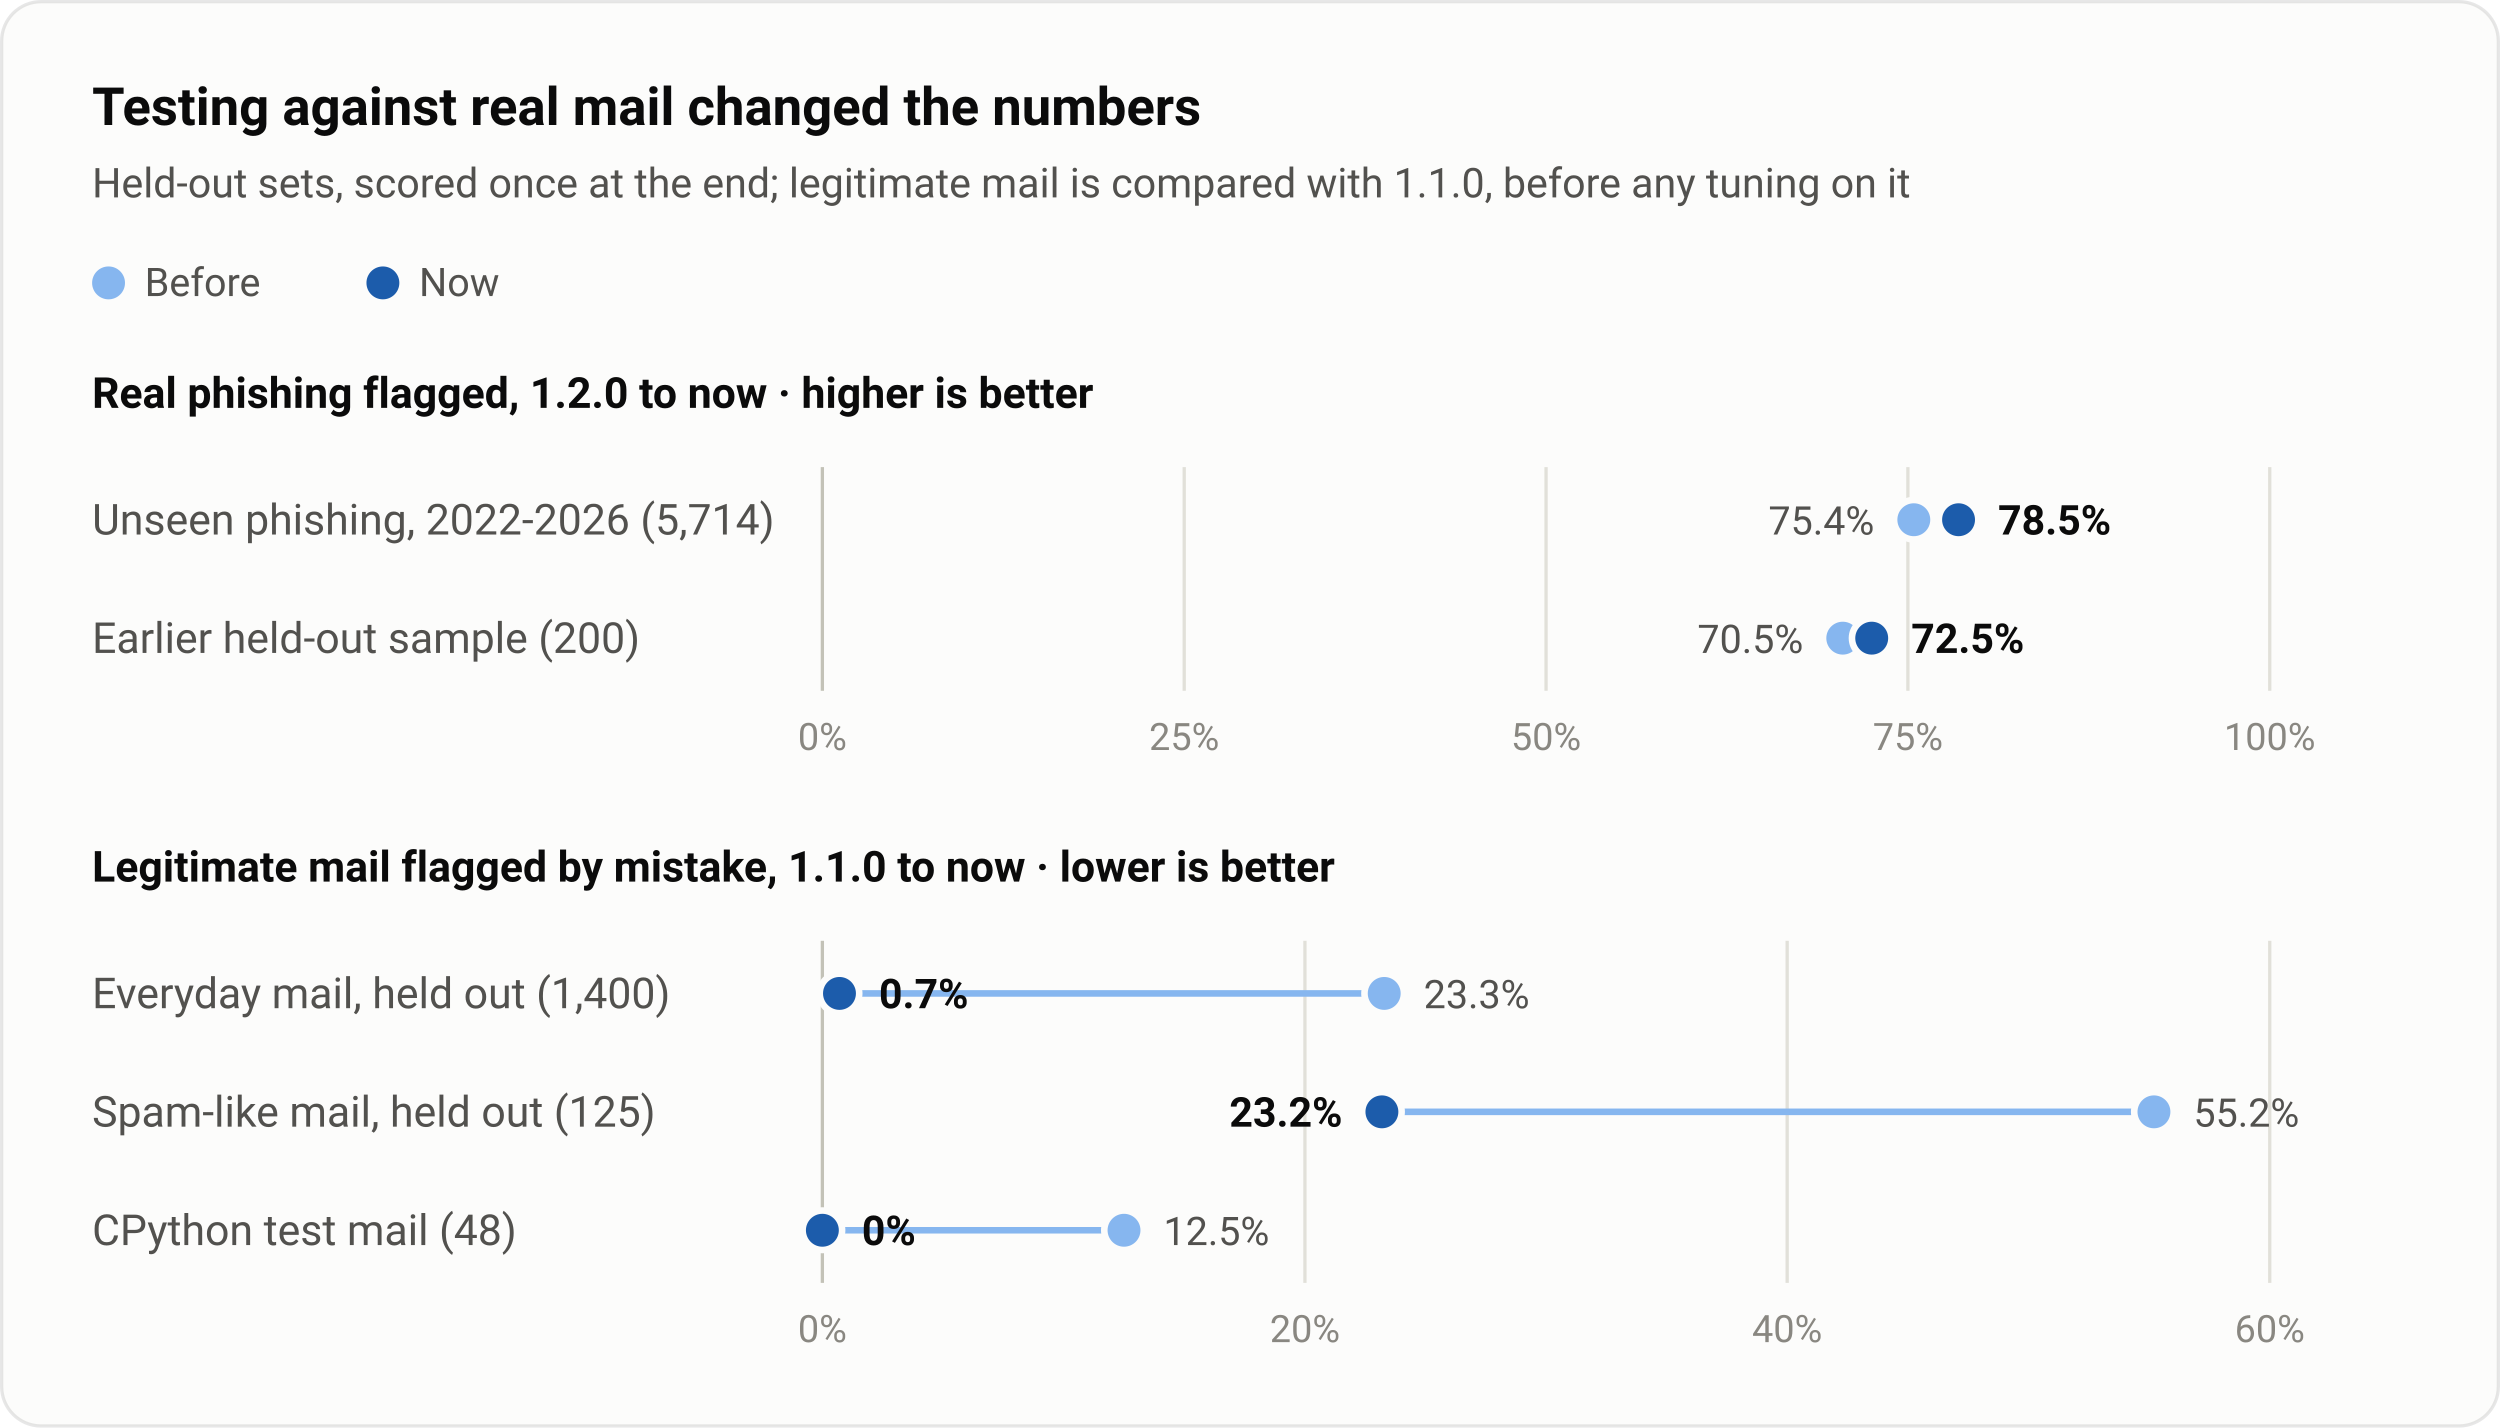
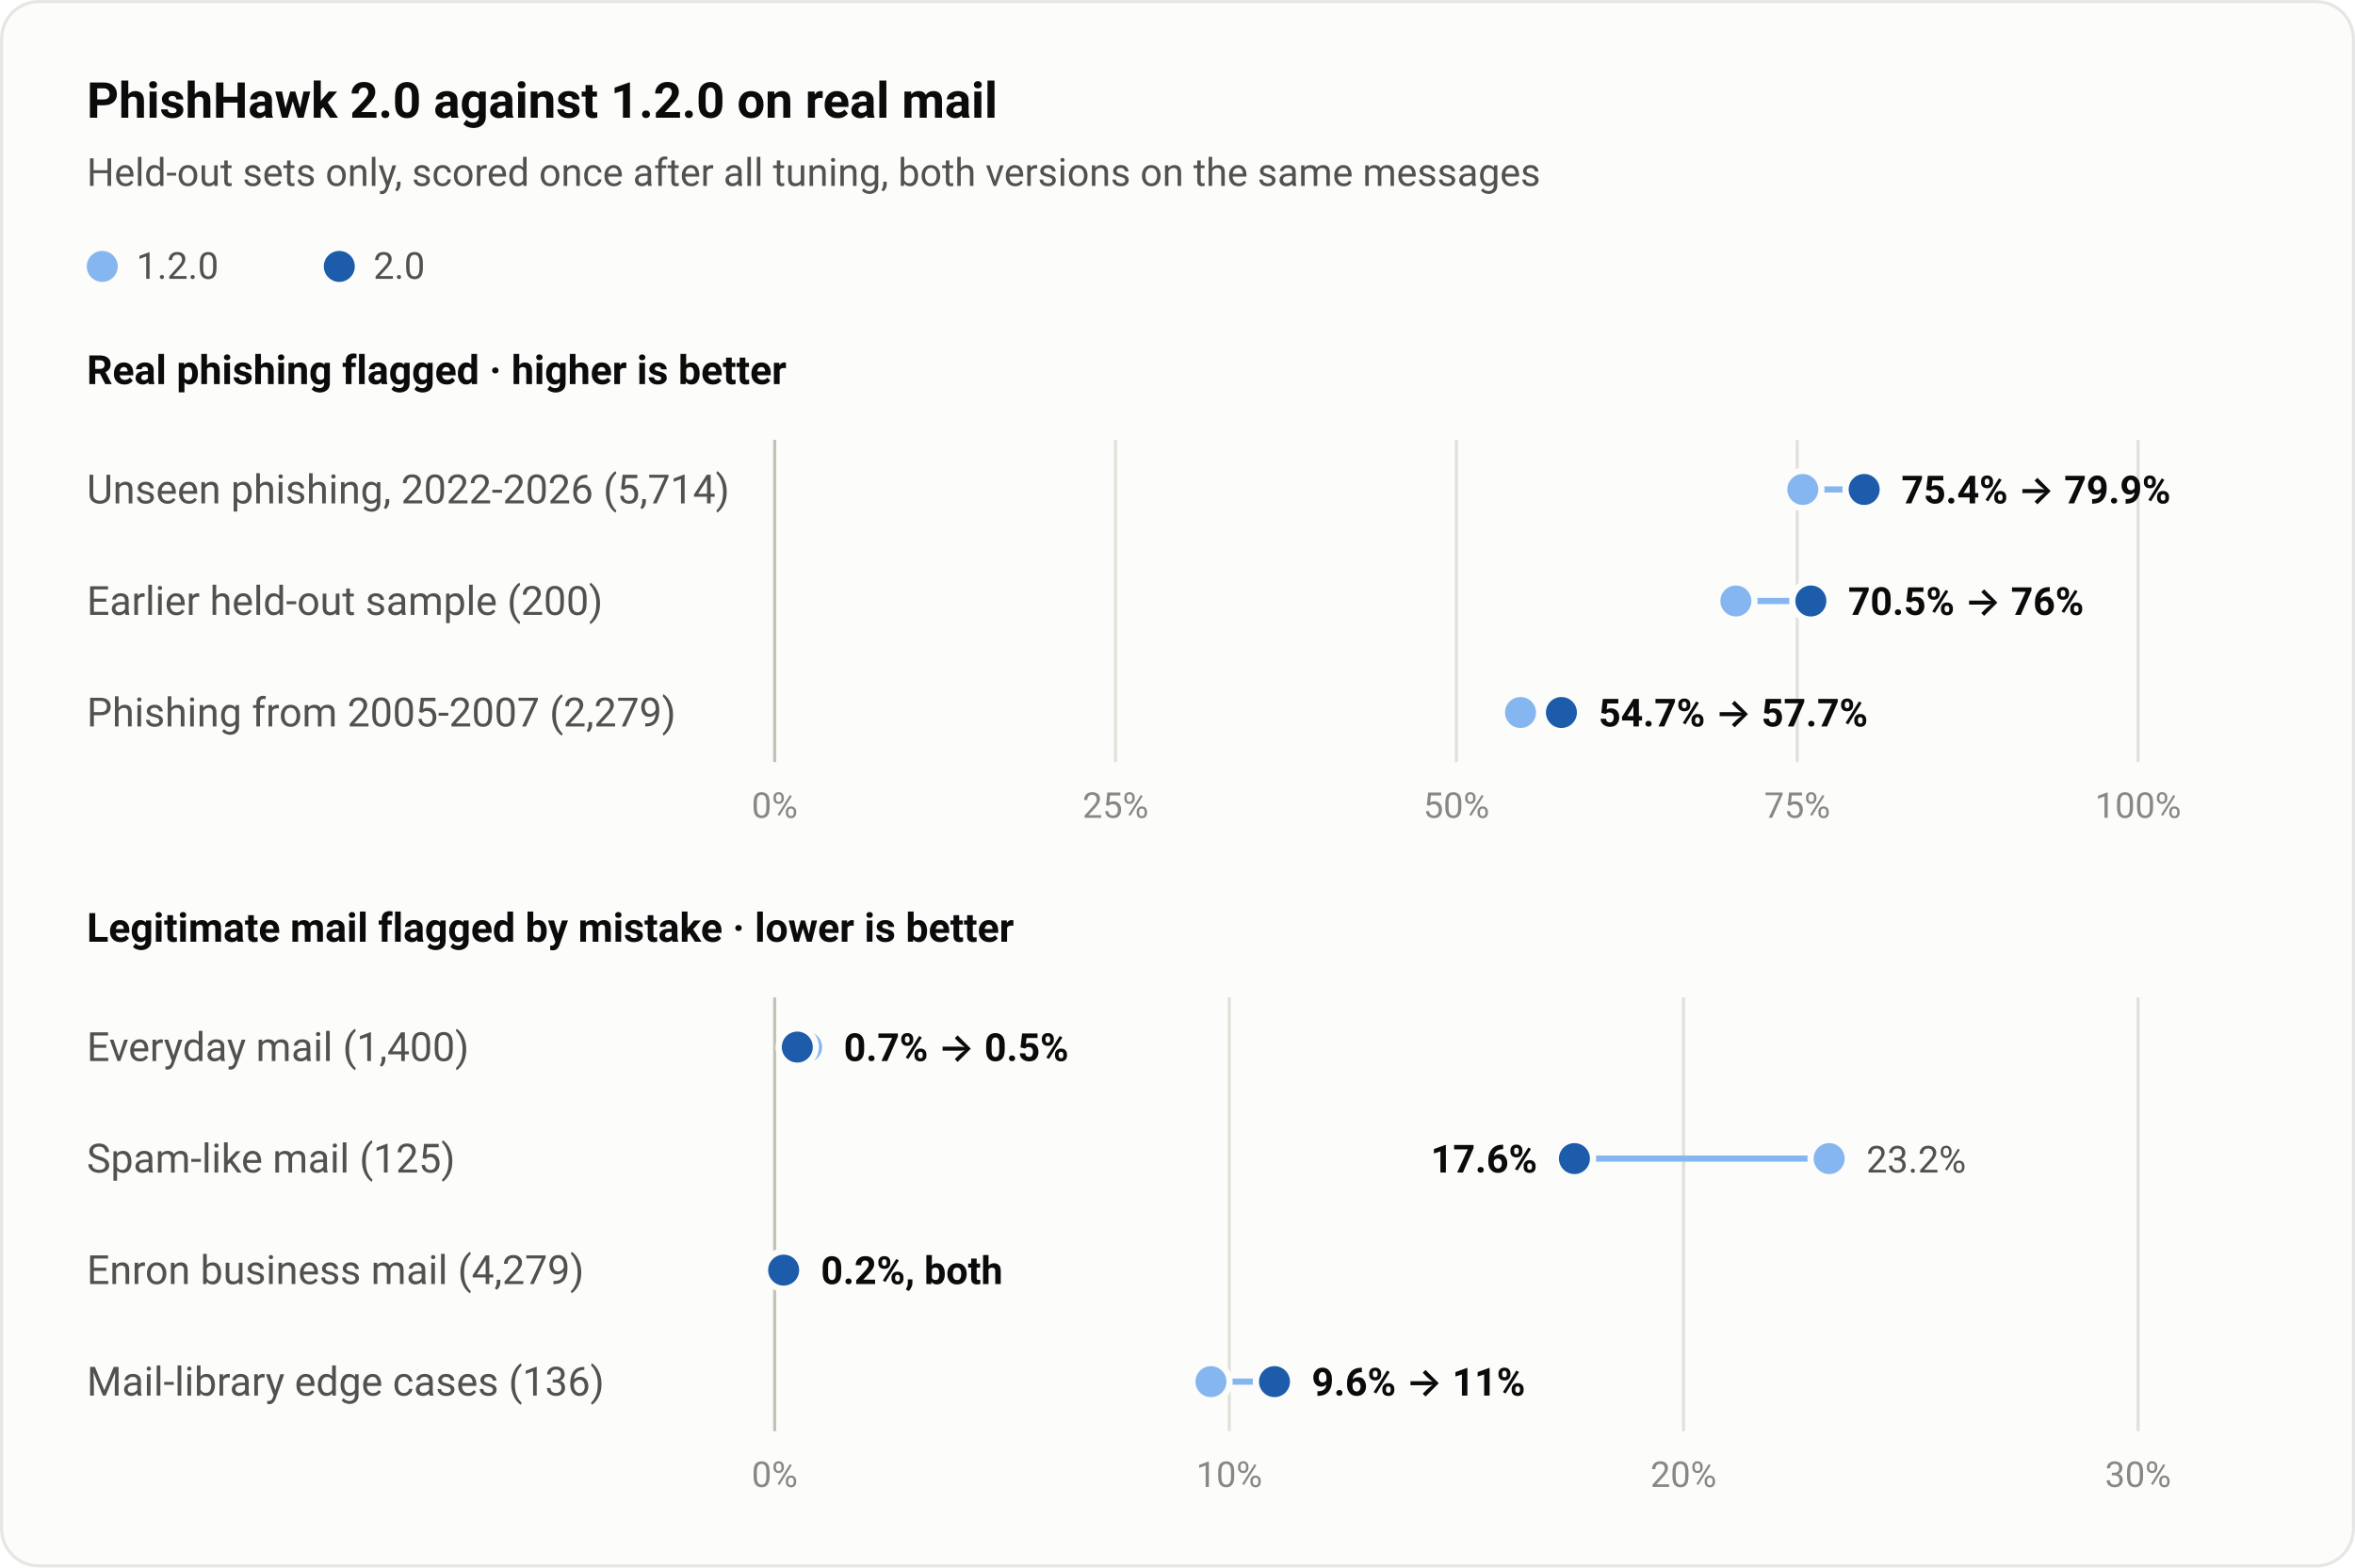
- <svg xmlns="http://www.w3.org/2000/svg" width="760" height="434" viewBox="0 0 760 434" font-family="system-ui,-apple-system,'Segoe UI',Roboto,sans-serif" role="img" aria-label="Testing against real mail changed the numbers">
-   <rect x="0.5" y="0.5" width="759" height="433" rx="12" fill="#fcfcfb" stroke="rgba(11,11,11,0.10)" />
-   <text x="28.0" y="38.0" fill="#0b0b0b" font-size="16" font-weight="600" text-anchor="start">Testing against real mail changed the numbers</text>
-   <text x="28.0" y="60.0" fill="#52514e" font-size="12.5" font-weight="400" text-anchor="start">Held-out sets, scored once at the end; legitimate mail is compared with 1.1.0, before any tuning on it</text>
+ <svg xmlns="http://www.w3.org/2000/svg" width="760" height="506" viewBox="0 0 760 506" font-family="system-ui,-apple-system,'Segoe UI',Roboto,sans-serif" role="img" aria-label="PhishHawk 2.0 against 1.2.0 on real mail">
+   <rect x="0.5" y="0.5" width="759" height="505" rx="12" fill="#fcfcfb" stroke="rgba(11,11,11,0.10)" />
+   <text x="28.0" y="38.0" fill="#0b0b0b" font-size="16" font-weight="600" text-anchor="start">PhishHawk 2.0 against 1.2.0 on real mail</text>
+   <text x="28.0" y="60.0" fill="#52514e" font-size="12.5" font-weight="400" text-anchor="start">Held-out sets only, scored once after all tuning, both versions on the same messages</text>
  <circle cx="33.0" cy="86.0" r="5" fill="#86b6ef" />
-   <text x="44.0" y="90.0" fill="#52514e" font-size="12" font-weight="400" text-anchor="start">Before</text>
-   <circle cx="116.4" cy="86.0" r="5" fill="#1c5cab" />
-   <text x="127.4" y="90.0" fill="#52514e" font-size="12" font-weight="400" text-anchor="start">Now</text>
-   <text x="28.0" y="124.0" fill="#0b0b0b" font-size="13" font-weight="600" text-anchor="start">Real phishing flagged, 1.2.0 to now · higher is better</text>
-   <line x1="250.0" y1="142.0" x2="250.0" y2="210.0" stroke="#c3c2b7" stroke-width="1" />
-   <text x="250.0" y="228.0" fill="#898781" font-size="11.5" font-weight="400" text-anchor="middle">0%</text>
-   <line x1="360.0" y1="142.0" x2="360.0" y2="210.0" stroke="#e1e0d9" stroke-width="1" />
-   <text x="360.0" y="228.0" fill="#898781" font-size="11.5" font-weight="400" text-anchor="middle">25%</text>
-   <line x1="470.0" y1="142.0" x2="470.0" y2="210.0" stroke="#e1e0d9" stroke-width="1" />
-   <text x="470.0" y="228.0" fill="#898781" font-size="11.5" font-weight="400" text-anchor="middle">50%</text>
-   <line x1="580.0" y1="142.0" x2="580.0" y2="210.0" stroke="#e1e0d9" stroke-width="1" />
-   <text x="580.0" y="228.0" fill="#898781" font-size="11.5" font-weight="400" text-anchor="middle">75%</text>
-   <line x1="690.0" y1="142.0" x2="690.0" y2="210.0" stroke="#e1e0d9" stroke-width="1" />
-   <text x="690.0" y="228.0" fill="#898781" font-size="11.5" font-weight="400" text-anchor="middle">100%</text>
+   <text x="44.0" y="90.0" fill="#52514e" font-size="12" font-weight="400" text-anchor="start">1.2.0</text>
+   <circle cx="109.5" cy="86.0" r="5" fill="#1c5cab" />
+   <text x="120.5" y="90.0" fill="#52514e" font-size="12" font-weight="400" text-anchor="start">2.0</text>
+   <text x="28.0" y="124.0" fill="#0b0b0b" font-size="13" font-weight="600" text-anchor="start">Real phishing flagged · higher is better</text>
+   <line x1="250.0" y1="142.0" x2="250.0" y2="246.0" stroke="#c3c2b7" stroke-width="1" />
+   <text x="250.0" y="264.0" fill="#898781" font-size="11.5" font-weight="400" text-anchor="middle">0%</text>
+   <line x1="360.0" y1="142.0" x2="360.0" y2="246.0" stroke="#e1e0d9" stroke-width="1" />
+   <text x="360.0" y="264.0" fill="#898781" font-size="11.5" font-weight="400" text-anchor="middle">25%</text>
+   <line x1="470.0" y1="142.0" x2="470.0" y2="246.0" stroke="#e1e0d9" stroke-width="1" />
+   <text x="470.0" y="264.0" fill="#898781" font-size="11.5" font-weight="400" text-anchor="middle">50%</text>
+   <line x1="580.0" y1="142.0" x2="580.0" y2="246.0" stroke="#e1e0d9" stroke-width="1" />
+   <text x="580.0" y="264.0" fill="#898781" font-size="11.5" font-weight="400" text-anchor="middle">75%</text>
+   <line x1="690.0" y1="142.0" x2="690.0" y2="246.0" stroke="#e1e0d9" stroke-width="1" />
+   <text x="690.0" y="264.0" fill="#898781" font-size="11.5" font-weight="400" text-anchor="middle">100%</text>
  <text x="28.0" y="162.5" fill="#52514e" font-size="13" font-weight="400" text-anchor="start">Unseen phishing, 2022-2026 (5,714)</text>
-   <line x1="581.8" y1="158.0" x2="595.4" y2="158.0" stroke="#86b6ef" stroke-width="2" stroke-linecap="round" />
+   <line x1="581.8" y1="158.0" x2="601.6" y2="158.0" stroke="#86b6ef" stroke-width="2" stroke-linecap="round" />
  <circle cx="581.8" cy="158.0" r="6" fill="#86b6ef" stroke="#fcfcfb" stroke-width="2" />
-   <circle cx="595.4" cy="158.0" r="6" fill="#1c5cab" stroke="#fcfcfb" stroke-width="2" />
-   <text x="569.8" y="162.5" fill="#52514e" font-size="12" font-weight="400" text-anchor="end">75.4%</text>
-   <text x="607.4" y="162.5" fill="#0b0b0b" font-size="12.5" font-weight="600" text-anchor="start">78.5%</text>
+   <circle cx="601.6" cy="158.0" r="6" fill="#1c5cab" stroke="#fcfcfb" stroke-width="2" />
+   <text x="613.6" y="162.5" fill="#0b0b0b" font-size="12.5" font-weight="600" text-anchor="start">75.4% → 79.9%</text>
  <text x="28.0" y="198.5" fill="#52514e" font-size="13" font-weight="400" text-anchor="start">Earlier held-out sample (200)</text>
-   <line x1="560.2" y1="194.0" x2="569.0" y2="194.0" stroke="#86b6ef" stroke-width="2" stroke-linecap="round" />
+   <line x1="560.2" y1="194.0" x2="584.4" y2="194.0" stroke="#86b6ef" stroke-width="2" stroke-linecap="round" />
  <circle cx="560.2" cy="194.0" r="6" fill="#86b6ef" stroke="#fcfcfb" stroke-width="2" />
-   <circle cx="569.0" cy="194.0" r="6" fill="#1c5cab" stroke="#fcfcfb" stroke-width="2" />
-   <text x="548.2" y="198.5" fill="#52514e" font-size="12" font-weight="400" text-anchor="end">70.5%</text>
-   <text x="581.0" y="198.5" fill="#0b0b0b" font-size="12.5" font-weight="600" text-anchor="start">72.5%</text>
-   <text x="28.0" y="268.0" fill="#0b0b0b" font-size="13" font-weight="600" text-anchor="start">Legitimate mail flagged by mistake, 1.1.0 to now · lower is better</text>
-   <line x1="250.0" y1="286.0" x2="250.0" y2="390.0" stroke="#c3c2b7" stroke-width="1" />
-   <text x="250.0" y="408.0" fill="#898781" font-size="11.5" font-weight="400" text-anchor="middle">0%</text>
-   <line x1="396.7" y1="286.0" x2="396.7" y2="390.0" stroke="#e1e0d9" stroke-width="1" />
-   <text x="396.7" y="408.0" fill="#898781" font-size="11.5" font-weight="400" text-anchor="middle">20%</text>
-   <line x1="543.3" y1="286.0" x2="543.3" y2="390.0" stroke="#e1e0d9" stroke-width="1" />
-   <text x="543.3" y="408.0" fill="#898781" font-size="11.5" font-weight="400" text-anchor="middle">40%</text>
-   <line x1="690.0" y1="286.0" x2="690.0" y2="390.0" stroke="#e1e0d9" stroke-width="1" />
-   <text x="690.0" y="408.0" fill="#898781" font-size="11.5" font-weight="400" text-anchor="middle">60%</text>
-   <text x="28.0" y="306.5" fill="#52514e" font-size="13" font-weight="400" text-anchor="start">Everyday mail, held out (1,400)</text>
-   <line x1="420.8" y1="302.0" x2="255.2" y2="302.0" stroke="#86b6ef" stroke-width="2" stroke-linecap="round" />
-   <circle cx="420.8" cy="302.0" r="6" fill="#86b6ef" stroke="#fcfcfb" stroke-width="2" />
-   <circle cx="255.2" cy="302.0" r="6" fill="#1c5cab" stroke="#fcfcfb" stroke-width="2" />
-   <text x="432.8" y="306.5" fill="#52514e" font-size="12" font-weight="400" text-anchor="start">23.3%</text>
-   <text x="267.2" y="306.5" fill="#0b0b0b" font-size="12.5" font-weight="600" text-anchor="start">0.7%</text>
-   <text x="28.0" y="342.5" fill="#52514e" font-size="13" font-weight="400" text-anchor="start">Spam-like mail, held out (125)</text>
-   <line x1="654.8" y1="338.0" x2="420.1" y2="338.0" stroke="#86b6ef" stroke-width="2" stroke-linecap="round" />
-   <circle cx="654.8" cy="338.0" r="6" fill="#86b6ef" stroke="#fcfcfb" stroke-width="2" />
-   <circle cx="420.1" cy="338.0" r="6" fill="#1c5cab" stroke="#fcfcfb" stroke-width="2" />
-   <text x="666.8" y="342.5" fill="#52514e" font-size="12" font-weight="400" text-anchor="start">55.2%</text>
-   <text x="408.1" y="342.5" fill="#0b0b0b" font-size="12.5" font-weight="600" text-anchor="end">23.2%</text>
-   <text x="28.0" y="378.5" fill="#52514e" font-size="13" font-weight="400" text-anchor="start">CPython test mail (48)</text>
-   <line x1="341.7" y1="374.0" x2="250.0" y2="374.0" stroke="#86b6ef" stroke-width="2" stroke-linecap="round" />
-   <circle cx="341.7" cy="374.0" r="6" fill="#86b6ef" stroke="#fcfcfb" stroke-width="2" />
-   <circle cx="250.0" cy="374.0" r="6" fill="#1c5cab" stroke="#fcfcfb" stroke-width="2" />
-   <text x="353.7" y="378.5" fill="#52514e" font-size="12" font-weight="400" text-anchor="start">12.5%</text>
-   <text x="262.0" y="378.5" fill="#0b0b0b" font-size="12.5" font-weight="600" text-anchor="start">0%</text>
+   <circle cx="584.4" cy="194.0" r="6" fill="#1c5cab" stroke="#fcfcfb" stroke-width="2" />
+   <text x="596.4" y="198.5" fill="#0b0b0b" font-size="12.5" font-weight="600" text-anchor="start">70.5% → 76%</text>
+   <text x="28.0" y="234.5" fill="#52514e" font-size="13" font-weight="400" text-anchor="start">Phishing from 2005-2007 (2,279)</text>
+   <line x1="490.7" y1="230.0" x2="503.9" y2="230.0" stroke="#86b6ef" stroke-width="2" stroke-linecap="round" />
+   <circle cx="490.7" cy="230.0" r="6" fill="#86b6ef" stroke="#fcfcfb" stroke-width="2" />
+   <circle cx="503.9" cy="230.0" r="6" fill="#1c5cab" stroke="#fcfcfb" stroke-width="2" />
+   <text x="515.9" y="234.5" fill="#0b0b0b" font-size="12.5" font-weight="600" text-anchor="start">54.7% → 57.7%</text>
+   <text x="28.0" y="304.0" fill="#0b0b0b" font-size="13" font-weight="600" text-anchor="start">Legitimate mail flagged by mistake · lower is better</text>
+   <line x1="250.0" y1="322.0" x2="250.0" y2="462.0" stroke="#c3c2b7" stroke-width="1" />
+   <text x="250.0" y="480.0" fill="#898781" font-size="11.5" font-weight="400" text-anchor="middle">0%</text>
+   <line x1="396.7" y1="322.0" x2="396.7" y2="462.0" stroke="#e1e0d9" stroke-width="1" />
+   <text x="396.7" y="480.0" fill="#898781" font-size="11.5" font-weight="400" text-anchor="middle">10%</text>
+   <line x1="543.3" y1="322.0" x2="543.3" y2="462.0" stroke="#e1e0d9" stroke-width="1" />
+   <text x="543.3" y="480.0" fill="#898781" font-size="11.5" font-weight="400" text-anchor="middle">20%</text>
+   <line x1="690.0" y1="322.0" x2="690.0" y2="462.0" stroke="#e1e0d9" stroke-width="1" />
+   <text x="690.0" y="480.0" fill="#898781" font-size="11.5" font-weight="400" text-anchor="middle">30%</text>
+   <text x="28.0" y="342.5" fill="#52514e" font-size="13" font-weight="400" text-anchor="start">Everyday mail (1,400)</text>
+   <line x1="260.3" y1="338.0" x2="257.3" y2="338.0" stroke="#86b6ef" stroke-width="2" stroke-linecap="round" />
+   <circle cx="260.3" cy="338.0" r="6" fill="#86b6ef" stroke="#fcfcfb" stroke-width="2" />
+   <circle cx="257.3" cy="338.0" r="6" fill="#1c5cab" stroke="#fcfcfb" stroke-width="2" />
+   <text x="272.3" y="342.5" fill="#0b0b0b" font-size="12.5" font-weight="600" text-anchor="start">0.7% → 0.5%</text>
+   <text x="28.0" y="378.5" fill="#52514e" font-size="13" font-weight="400" text-anchor="start">Spam-like mail (125)</text>
+   <line x1="590.3" y1="374.0" x2="508.1" y2="374.0" stroke="#86b6ef" stroke-width="2" stroke-linecap="round" />
+   <circle cx="590.3" cy="374.0" r="6" fill="#86b6ef" stroke="#fcfcfb" stroke-width="2" />
+   <circle cx="508.1" cy="374.0" r="6" fill="#1c5cab" stroke="#fcfcfb" stroke-width="2" />
+   <text x="602.3" y="378.5" fill="#52514e" font-size="12" font-weight="400" text-anchor="start">23.2%</text>
+   <text x="496.1" y="378.5" fill="#0b0b0b" font-size="12.5" font-weight="600" text-anchor="end">17.6%</text>
+   <text x="28.0" y="414.5" fill="#52514e" font-size="13" font-weight="400" text-anchor="start">Enron business mail (4,279)</text>
+   <line x1="252.9" y1="410.0" x2="252.9" y2="410.0" stroke="#86b6ef" stroke-width="2" stroke-linecap="round" />
+   <circle cx="252.9" cy="410.0" r="6" fill="#86b6ef" stroke="#fcfcfb" stroke-width="2" />
+   <circle cx="252.9" cy="410.0" r="6" fill="#1c5cab" stroke="#fcfcfb" stroke-width="2" />
+   <text x="264.9" y="414.5" fill="#0b0b0b" font-size="12.5" font-weight="600" text-anchor="start">0.2%, both</text>
+   <text x="28.0" y="450.5" fill="#52514e" font-size="13" font-weight="400" text-anchor="start">Mail-library edge cases (136)</text>
+   <line x1="390.8" y1="446.0" x2="411.3" y2="446.0" stroke="#86b6ef" stroke-width="2" stroke-linecap="round" />
+   <circle cx="390.8" cy="446.0" r="6" fill="#86b6ef" stroke="#fcfcfb" stroke-width="2" />
+   <circle cx="411.3" cy="446.0" r="6" fill="#1c5cab" stroke="#fcfcfb" stroke-width="2" />
+   <text x="423.3" y="450.5" fill="#0b0b0b" font-size="12.5" font-weight="600" text-anchor="start">9.6% → 11%</text>
</svg>
